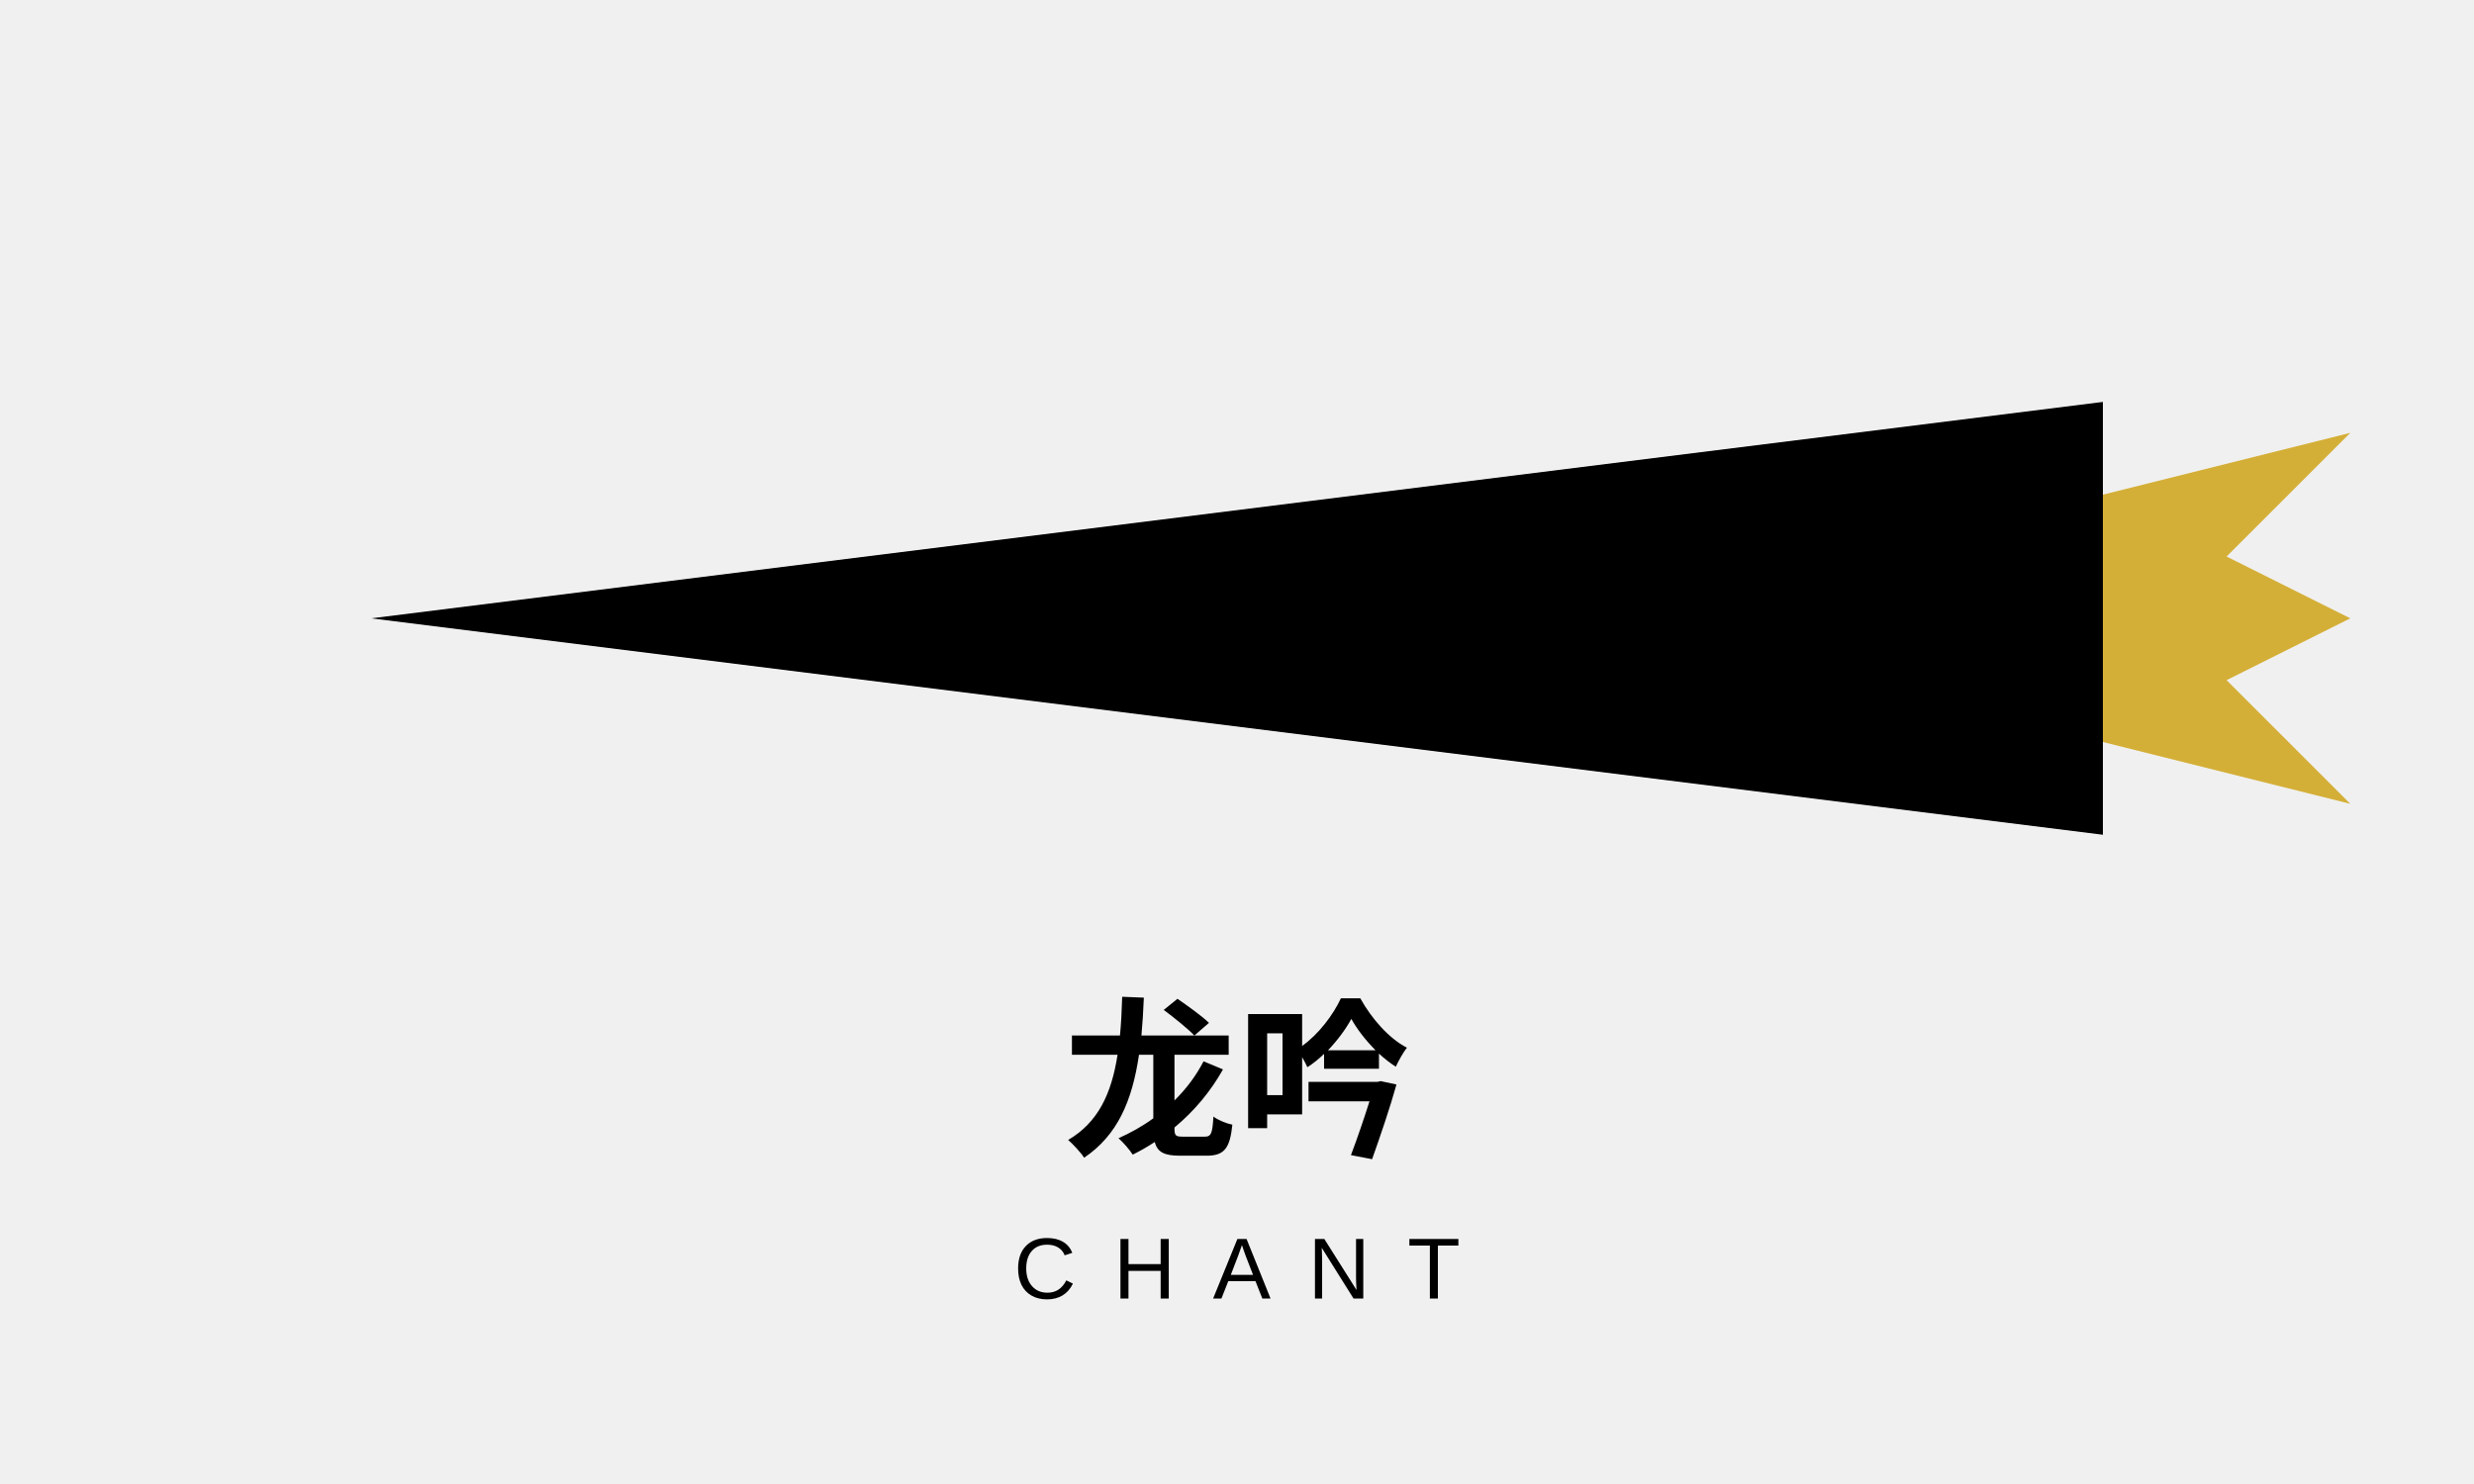
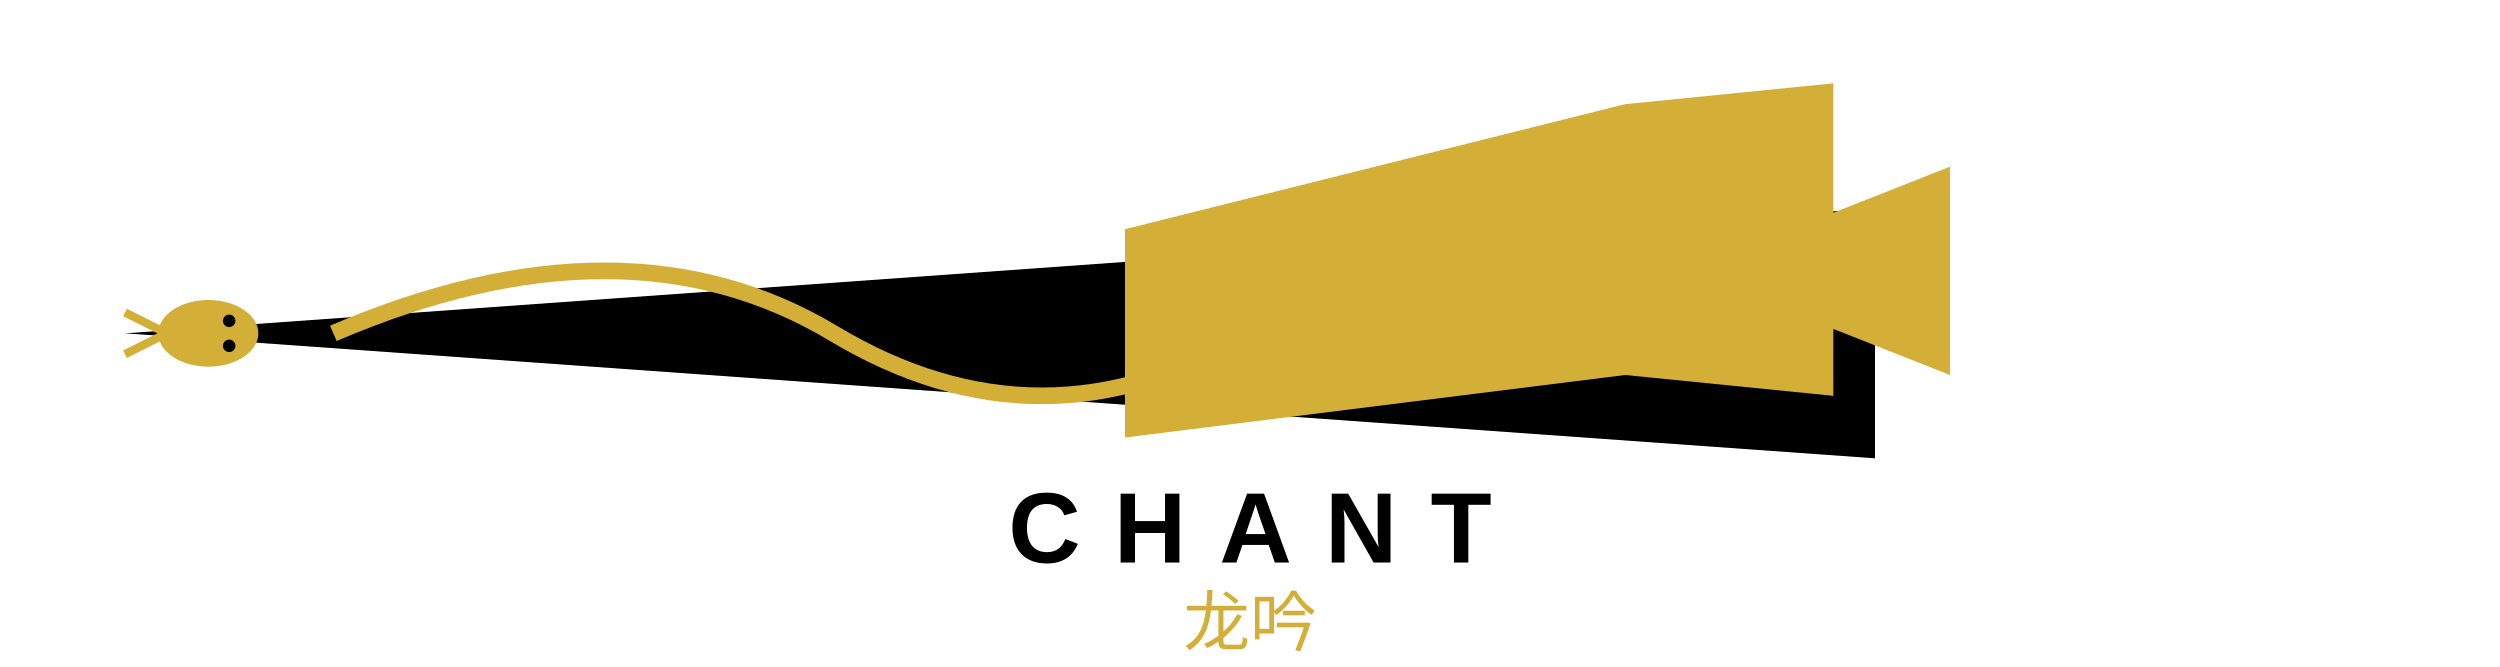
- <svg xmlns="http://www.w3.org/2000/svg" width="400" height="240" viewBox="0 0 400 240">
-   <defs>
-     <style>
-       .gold { fill: #D4AF37; }
-       .black { fill: #000000; }
-       .text-zh { font-family: 'PingFang SC', 'Microsoft YaHei', sans-serif; font-weight: bold; font-size: 28px; }
-       .text-en { font-family: Arial, sans-serif; font-size: 14px; letter-spacing: 6px; }
-     </style>
-   </defs>
-   <path class="black" d="M60,100 L340,65 L340,135 Z" />
-   <path class="gold" d="M340,80 L380,70 L360,90 L380,100 L360,110 L380,130 L340,120 Z" />
-   <text x="200" y="185" text-anchor="middle" class="black text-zh">龙吟</text>
-   <text x="200" y="210" text-anchor="middle" class="black text-en">CHANT</text>
+ <svg xmlns="http://www.w3.org/2000/svg" width="600" height="160" viewBox="0 0 600 160">
+   <rect width="600" height="160" fill="white" />
+   <path fill="#000000" d="M30,80 L450,50 L450,110 Z" />
+   <path fill="#D4AF37" d="M270,55 L390,25 L440,20 L440,95 L390,90 L270,105 Z" />
+   <path fill="#D4AF37" d="M430,55 L468,40 L468,90 L430,75 Z" />
+   <path fill="none" stroke="#D4AF37" stroke-width="4" d="M80,80 Q150,50 200,80 Q250,110 300,80" />
+   <ellipse cx="50" cy="80" rx="12" ry="8" fill="#D4AF37" />
+   <circle cx="55" cy="77" r="1.5" fill="#000000" />
+   <circle cx="55" cy="83" r="1.5" fill="#000000" />
+   <path fill="none" stroke="#D4AF37" stroke-width="2" d="M40,80 L30,75 M40,80 L30,85" />
+   <text x="300" y="135" text-anchor="middle" font-family="Arial, sans-serif" font-size="24" font-weight="bold" letter-spacing="8" fill="#000000">CHANT</text>
+   <text x="300" y="155" text-anchor="middle" font-family="Microsoft YaHei, sans-serif" font-size="16" fill="#D4AF37">龙吟</text>
</svg>
